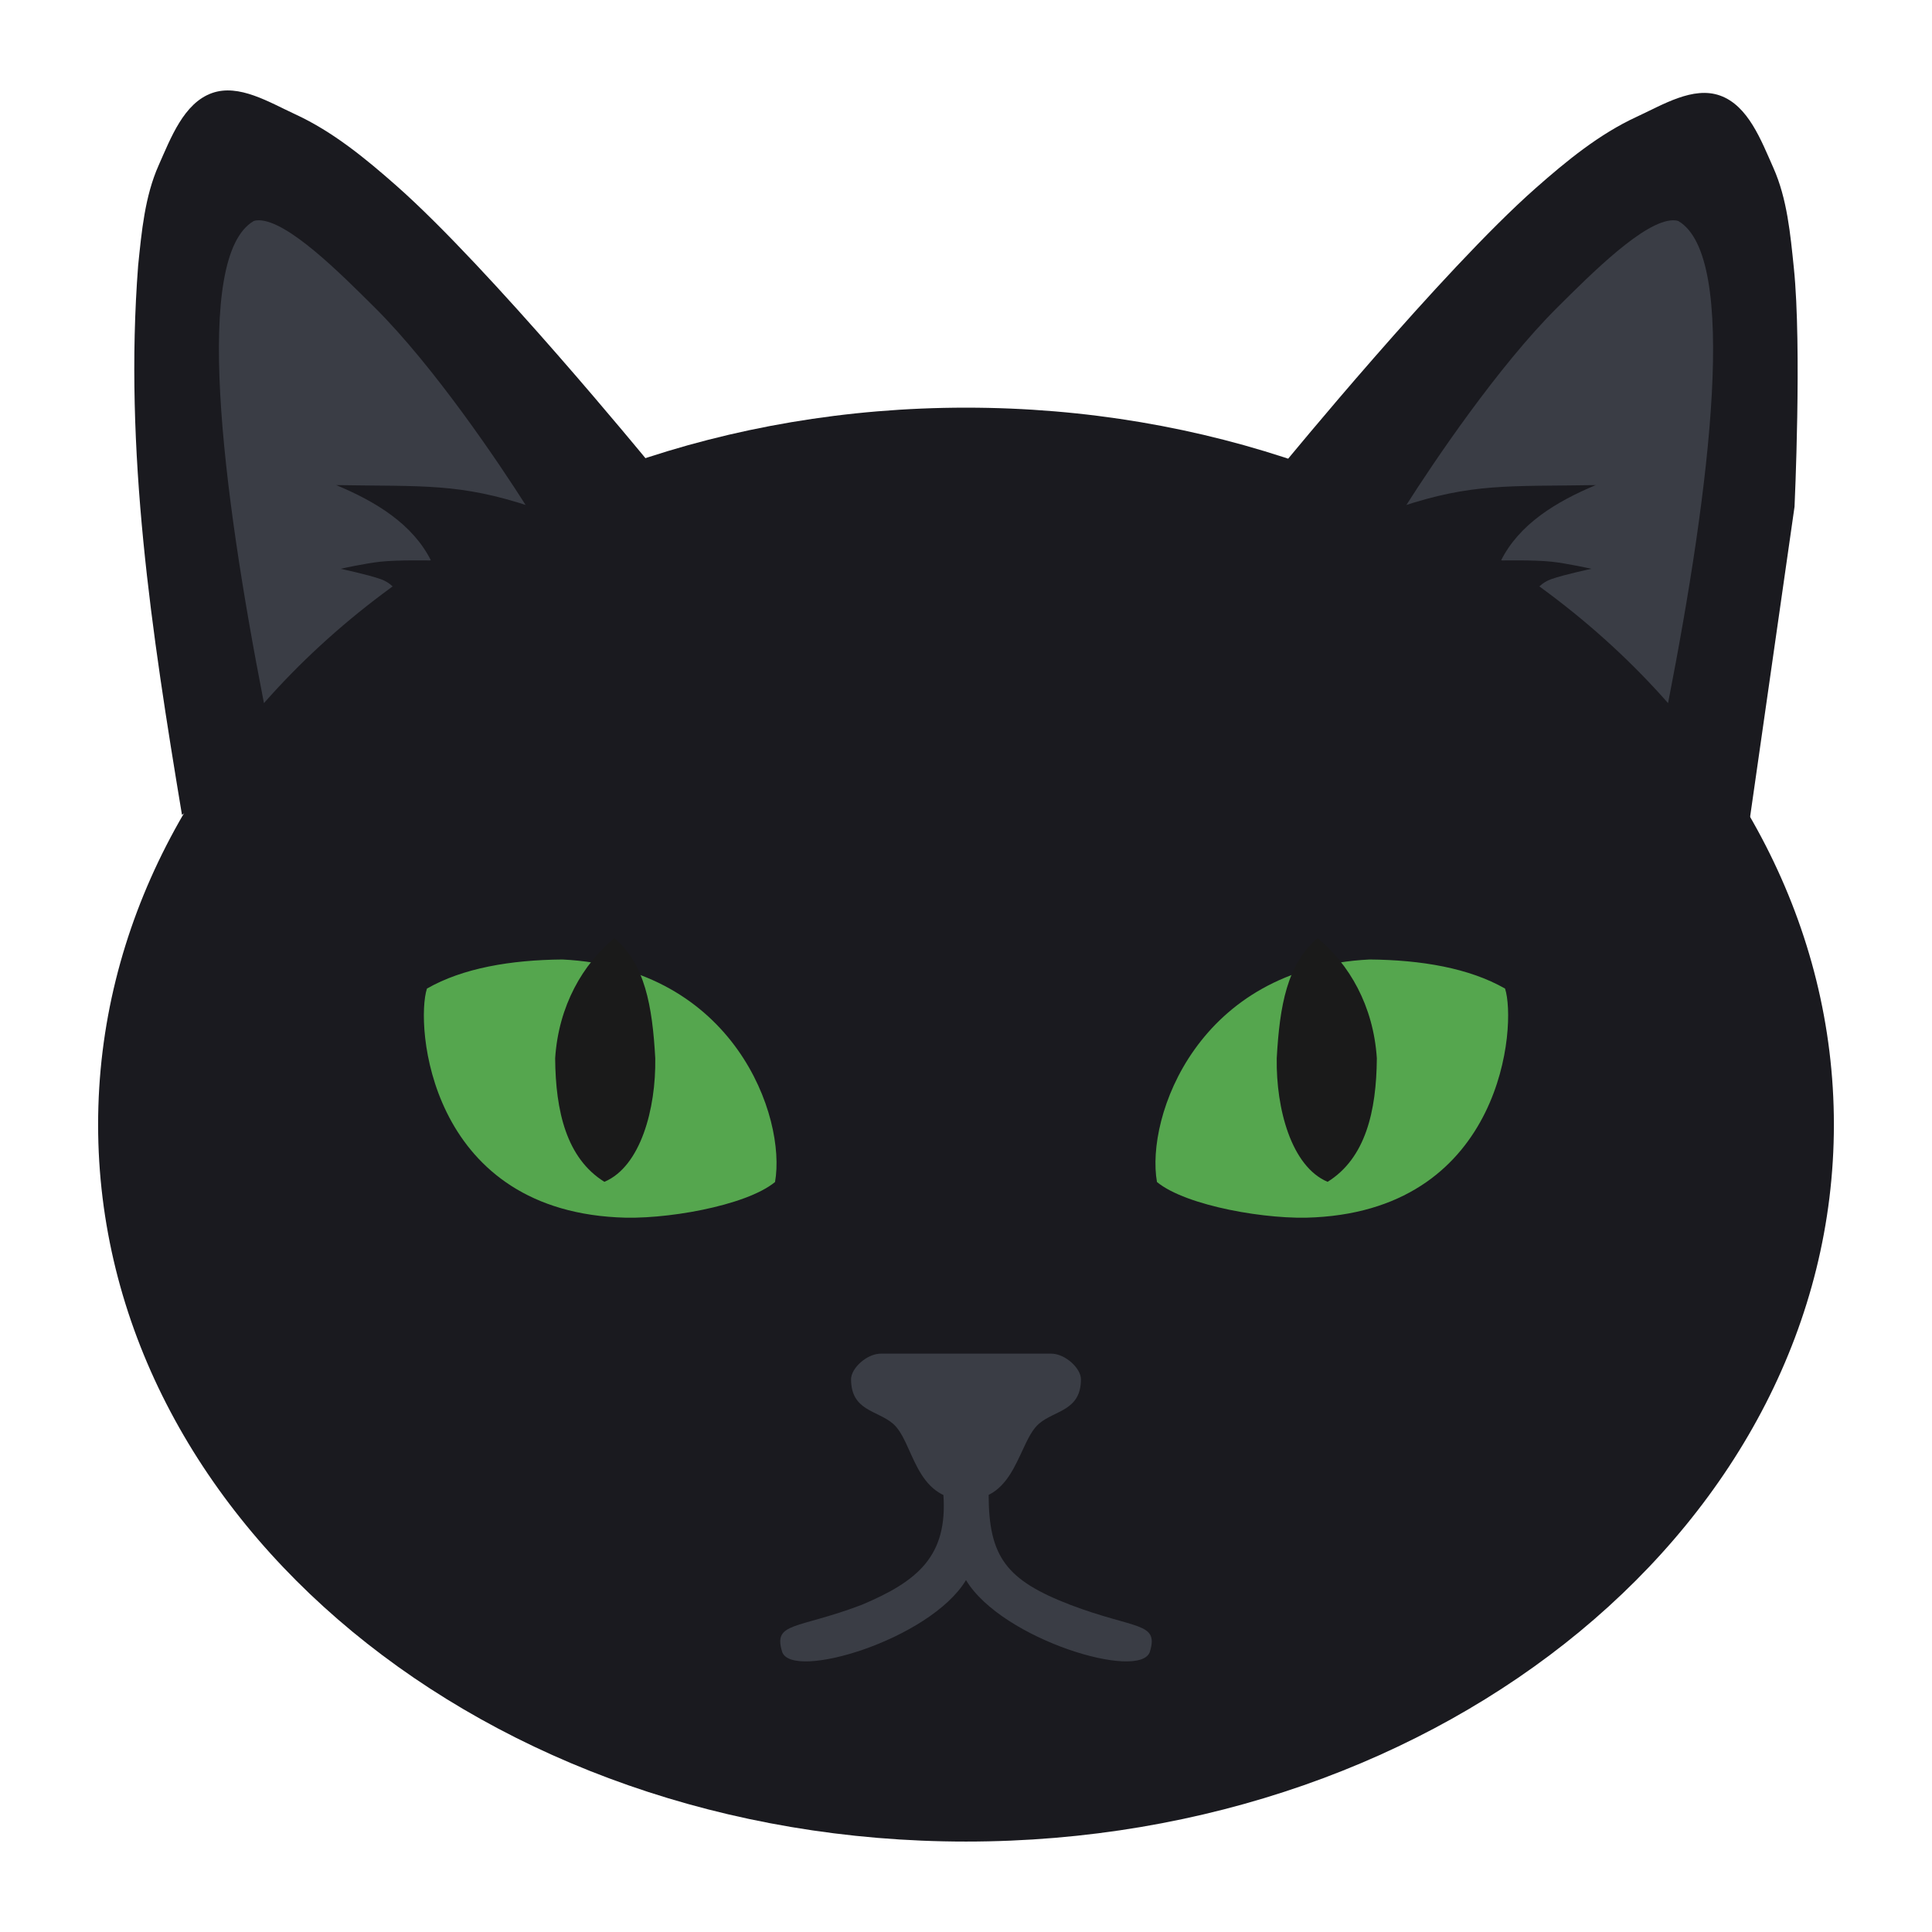
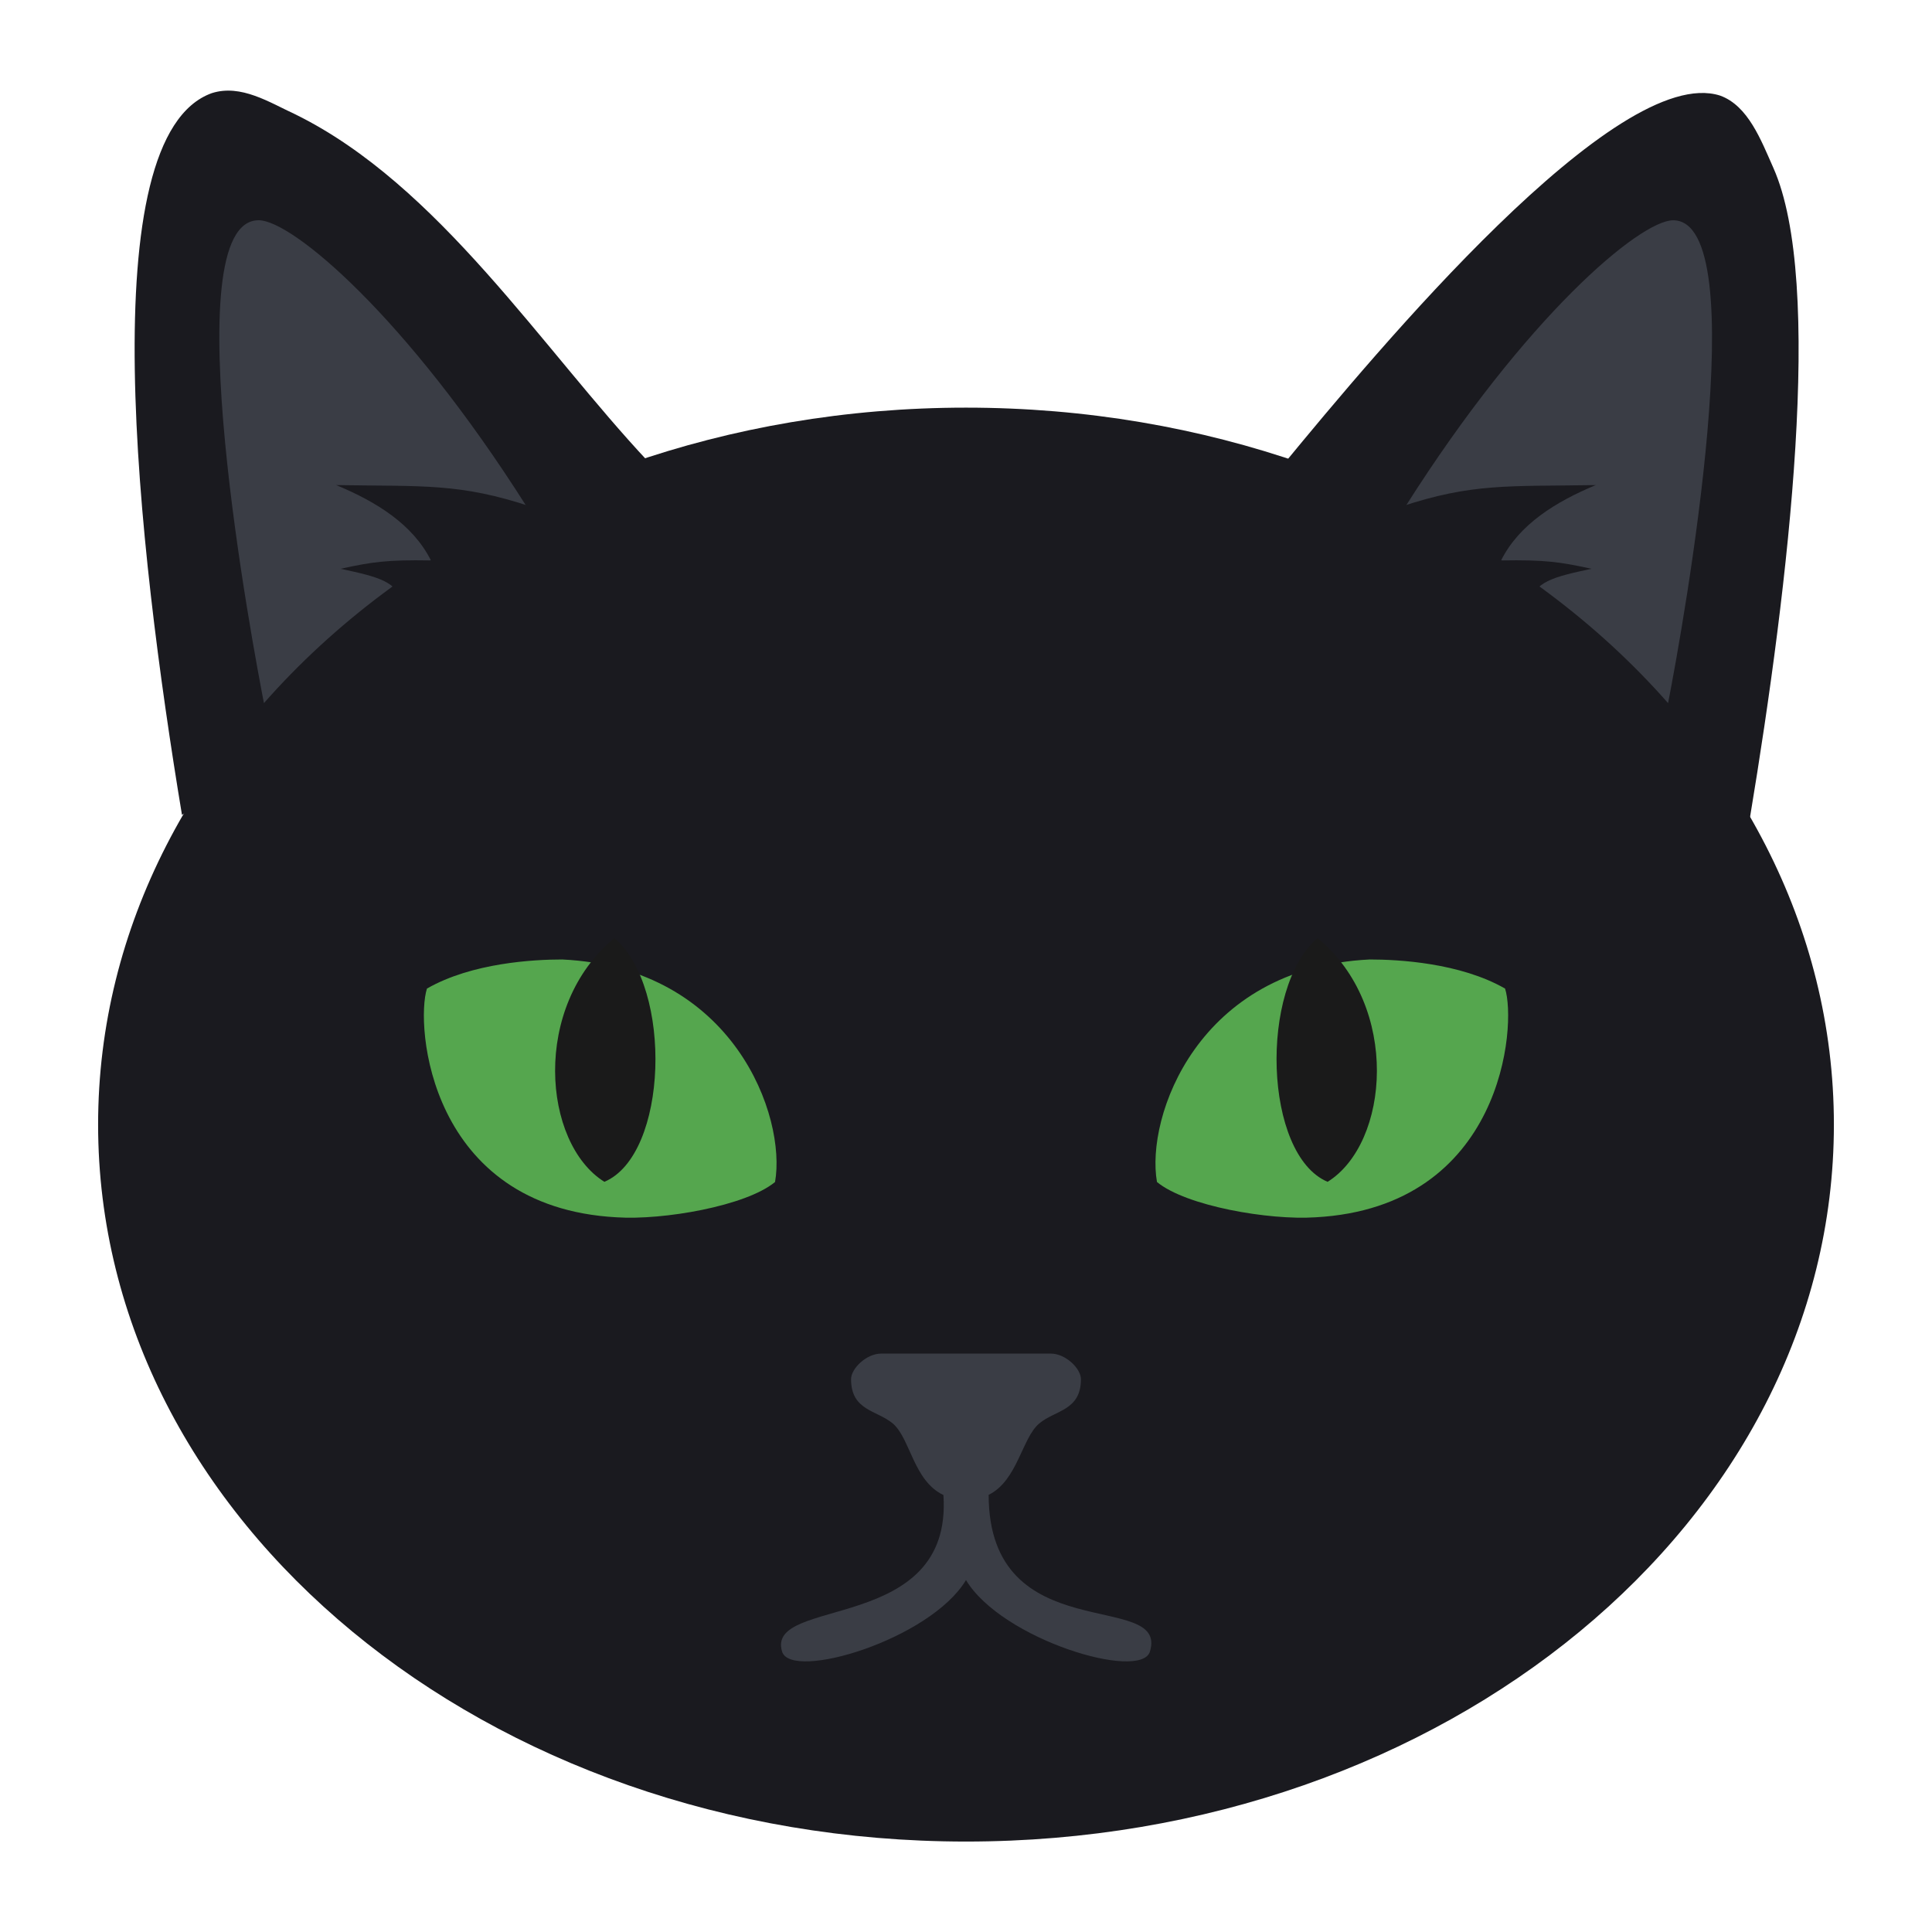
- <svg xmlns="http://www.w3.org/2000/svg" version="1.1" width="512" height="512" viewBox="0 0 512 512">
-   <g transform="translate(0 -6.0363)">
-     <g fill="#1a1a1f">
-       <ellipse cx="256" cy="304.07" rx="230" ry="190" />
-       <path d="m171.87 128.45-55.162 45.798-68.484 47.732c-8.036-48.38-15.395-96.459-11.614-145.58 0.924-8.993 1.762-18.312 5.439-26.571 3.223-7.239 6.655-16.462 14.118-19.125 7.16-2.555 15.198 2.446 22.101 5.63 9.921 4.577 18.58 11.683 26.773 18.912 24.776 21.86 66.829 73.206 66.829 73.206z" stroke-width="259.09" />
-       <path d="m340.13 129.11 55.162 45.798 68.484 47.732 11.794-82.315s1.975-42.288-0.18-63.267c-0.924-8.993-1.762-18.312-5.439-26.571-3.223-7.239-6.655-16.462-14.118-19.125-7.16-2.555-15.198 2.446-22.101 5.63-9.921 4.577-18.58 11.683-26.773 18.912-24.776 21.86-66.829 73.206-66.829 73.206z" stroke-width="259.09" />
-     </g>
-     <g>
-       <path d="m68.623 64.406c-0.511-0.007-0.982 0.062-1.41 0.215-16.019 9.435-8.5 70.287 2.736 127.75 18.606-21.148 42.296-38.896 69.586-52.135-7.354-11.603-24.577-37.157-40.27-52.748-9.071-9.012-22.983-22.979-30.643-23.078z" fill="#3a3d45" stroke-width="186.07" />
-       <path d="m443.38 64.406c0.511-0.007 0.982 0.062 1.41 0.215 16.019 9.435 8.5 70.287-2.736 127.75-18.606-21.148-42.296-38.896-69.586-52.135 7.354-11.603 24.577-37.157 40.27-52.748 9.071-9.012 22.983-22.979 30.643-23.078z" fill="#3a3d45" stroke-width="186.07" />
-       <path d="m140.93 140.38c-19.171-6.393-28.743-5.396-51.829-5.788 10.601 4.412 20.314 10.4 25.103 19.971 0 0-8.578-0.169-13.272 0.315-3.989 0.411-10.676 1.897-10.676 1.897s7.246 1.534 10.683 2.755c4.845 1.72 5.837 6.693 5.837 6.693l38.993-10.428" fill="#1a1a1f" />
-       <path d="m371.07 140.38c19.171-6.393 28.743-5.396 51.829-5.788-10.601 4.412-20.314 10.4-25.103 19.971 0 0 8.578-0.169 13.272 0.315 3.989 0.411 10.676 1.897 10.676 1.897s-7.246 1.534-10.683 2.755c-4.845 1.72-5.837 6.693-5.837 6.693l-38.993-10.428" fill="#1a1a1f" />
-       <path d="m149.02 260.31c-13.66 0.124-26.386 2.273-35.874 7.71-3.104 9.517 0.385 57.924 50.299 60.62 12.272 0.801 34.227-2.981 41.946-9.356 3.051-17.226-10.801-56.759-56.37-58.974z" fill="#55a64e" />
-       <path d="m362.98 260.31c13.66 0.124 26.386 2.273 35.874 7.71 3.104 9.517-0.385 57.924-50.299 60.62-12.272 0.801-34.227-2.981-41.946-9.356-3.051-17.226 10.801-56.759 56.37-58.974z" fill="#55a64e" />
-       <path d="m162.82 254.66c-8.294 6.821-14.796 17.842-15.697 31.844 0.111 14.002 2.985 26.46 13.045 32.729 9.619-4.059 13.688-19.391 13.484-32.729-0.774-14.001-2.762-25.022-10.831-31.844z" fill="#1a1a1a" />
-       <path d="m349.18 254.66c8.294 6.821 14.796 17.842 15.697 31.844-0.111 14.002-2.985 26.46-13.045 32.729-9.619-4.059-13.688-19.391-13.484-32.729 0.774-14.001 2.762-25.022 10.831-31.844z" fill="#1a1a1a" />
-       <path d="m233.5 364.76c-3.903 0-7.959 3.968-7.959 6.773 0 8.392 6.853 8.198 11.055 11.746 5.614 4.74 5.637 20.196 19.404 20.196 13.346 0.121 13.805-15.468 19.404-20.196 4.202-3.548 11.055-3.354 11.055-11.746 0-2.805-4.056-6.773-7.959-6.773z" fill="#3a3d45" stroke-width="174.36" />
-       <path d="m250 402.04c1.198 16.357-6.742 23.029-21.68 29.31-17.143 6.51-23.445 4.492-21.066 12.367 2.379 7.875 39.237-3.138 48.746-18.936 9.509 15.798 46.367 26.811 48.746 18.936 2.379-7.875-3.923-5.857-21.066-12.367-16.976-6.532-21.68-12.676-21.68-29.31-4.296 1.524-7.704 0.847-12 0z" fill="#3a3d45" />
-     </g>
+ <svg xmlns="http://www.w3.org/2000/svg" width="512" height="512" version="1.1" viewBox="0 0 512 512">
+   <ellipse cx="256" cy="298.03" rx="230" ry="190" fill="#1a1a1f" />
+   <path d="m56.168 24.668c-32.155 11.474-19.725 120.34-7.943 191.28 44.463-27.959 83.433-60.145 123.64-93.529-28.152-29.962-55.607-73.42-93.602-92.117-6.792-3.122-14.366-8.078-22.1-5.629zm283.96 98.406c38.316 35.066 81.161 63.918 123.64 93.529 10.368-62.411 19.632-141.93 6.176-172.15-3.223-7.239-6.656-16.462-14.119-19.125-27.368-8.73-90.959 67.71-115.7 97.748z" fill="#1a1a1f" />
+   <g>
+     <path d="m68.623 58.369c-23.088-0.298-1.282 114.62 1.326 127.96 18.606-21.148 42.296-38.896 69.586-52.135-32.02-50.522-62.077-75.712-70.912-75.826zm374.76 0v0.004c-8.834 0.114-38.89 25.3-70.912 75.826 27.29 13.239 50.98 30.987 69.586 52.135 4.164-21.293 23.197-127.96 1.326-127.96z" fill="#3a3d45" />
+     <path d="m89.102 128.55c10.601 4.412 20.313 10.4 25.102 19.971-11.578-0.199-15.645 0.39-23.947 2.213 10.248 2.194 15.119 3.388 16.52 9.447l34.154-25.842c-19.171-6.393-28.742-5.396-51.828-5.789zm333.8 0c-23.086 0.393-32.657-0.604-51.828 5.789l34.154 25.842c1.4-6.058 6.267-7.253 16.52-9.447-8.206-1.802-12.272-2.413-23.947-2.213 4.789-9.571 14.501-15.559 25.102-19.971z" fill="#1a1a1f" />
+     <path d="m113.15 261.98c-3.104 9.517 0.385 57.925 50.299 60.621 12.272 0.801 34.226-2.982 41.945-9.357 3.051-17.226-10.8-56.758-56.369-58.973-7.554 0-23.935 0.868-35.875 7.709zm249.83-7.709c-45.569 2.215-59.42 41.747-56.369 58.973 7.719 6.376 29.673 10.158 41.945 9.357 49.914-2.696 53.403-51.104 50.299-60.621-11.922-6.83-28.275-7.709-35.875-7.709z" fill="#55a64e" />
+     <path d="m162.82 248.62c-21.971 18.069-19.044 54.36-2.652 64.574 16.941-7.148 18.151-51.471 2.652-64.574zm186.36 0c-15.499 13.103-14.288 57.426 2.652 64.574 16.392-10.214 19.319-46.506-2.652-64.574z" fill="#1a1a1a" />
+     <path d="m233.5 358.72c-3.903 0-7.959 3.968-7.959 6.773 0 8.392 6.853 8.197 11.055 11.744 4.648 3.924 5.464 15.194 13.418 18.957 2.554 36.96-47.205 26.768-42.76 41.482 2.379 7.875 39.237-3.139 48.746-18.938 9.509 15.798 46.367 26.812 48.746 18.938 4.999-16.548-42.671-0.283-42.746-41.52 7.672-3.804 8.801-15.033 13.404-18.92 4.202-3.548 11.055-3.352 11.055-11.744 0-2.805-4.056-6.773-7.959-6.773h-45" fill="#3a3d45" />
  </g>
</svg>
